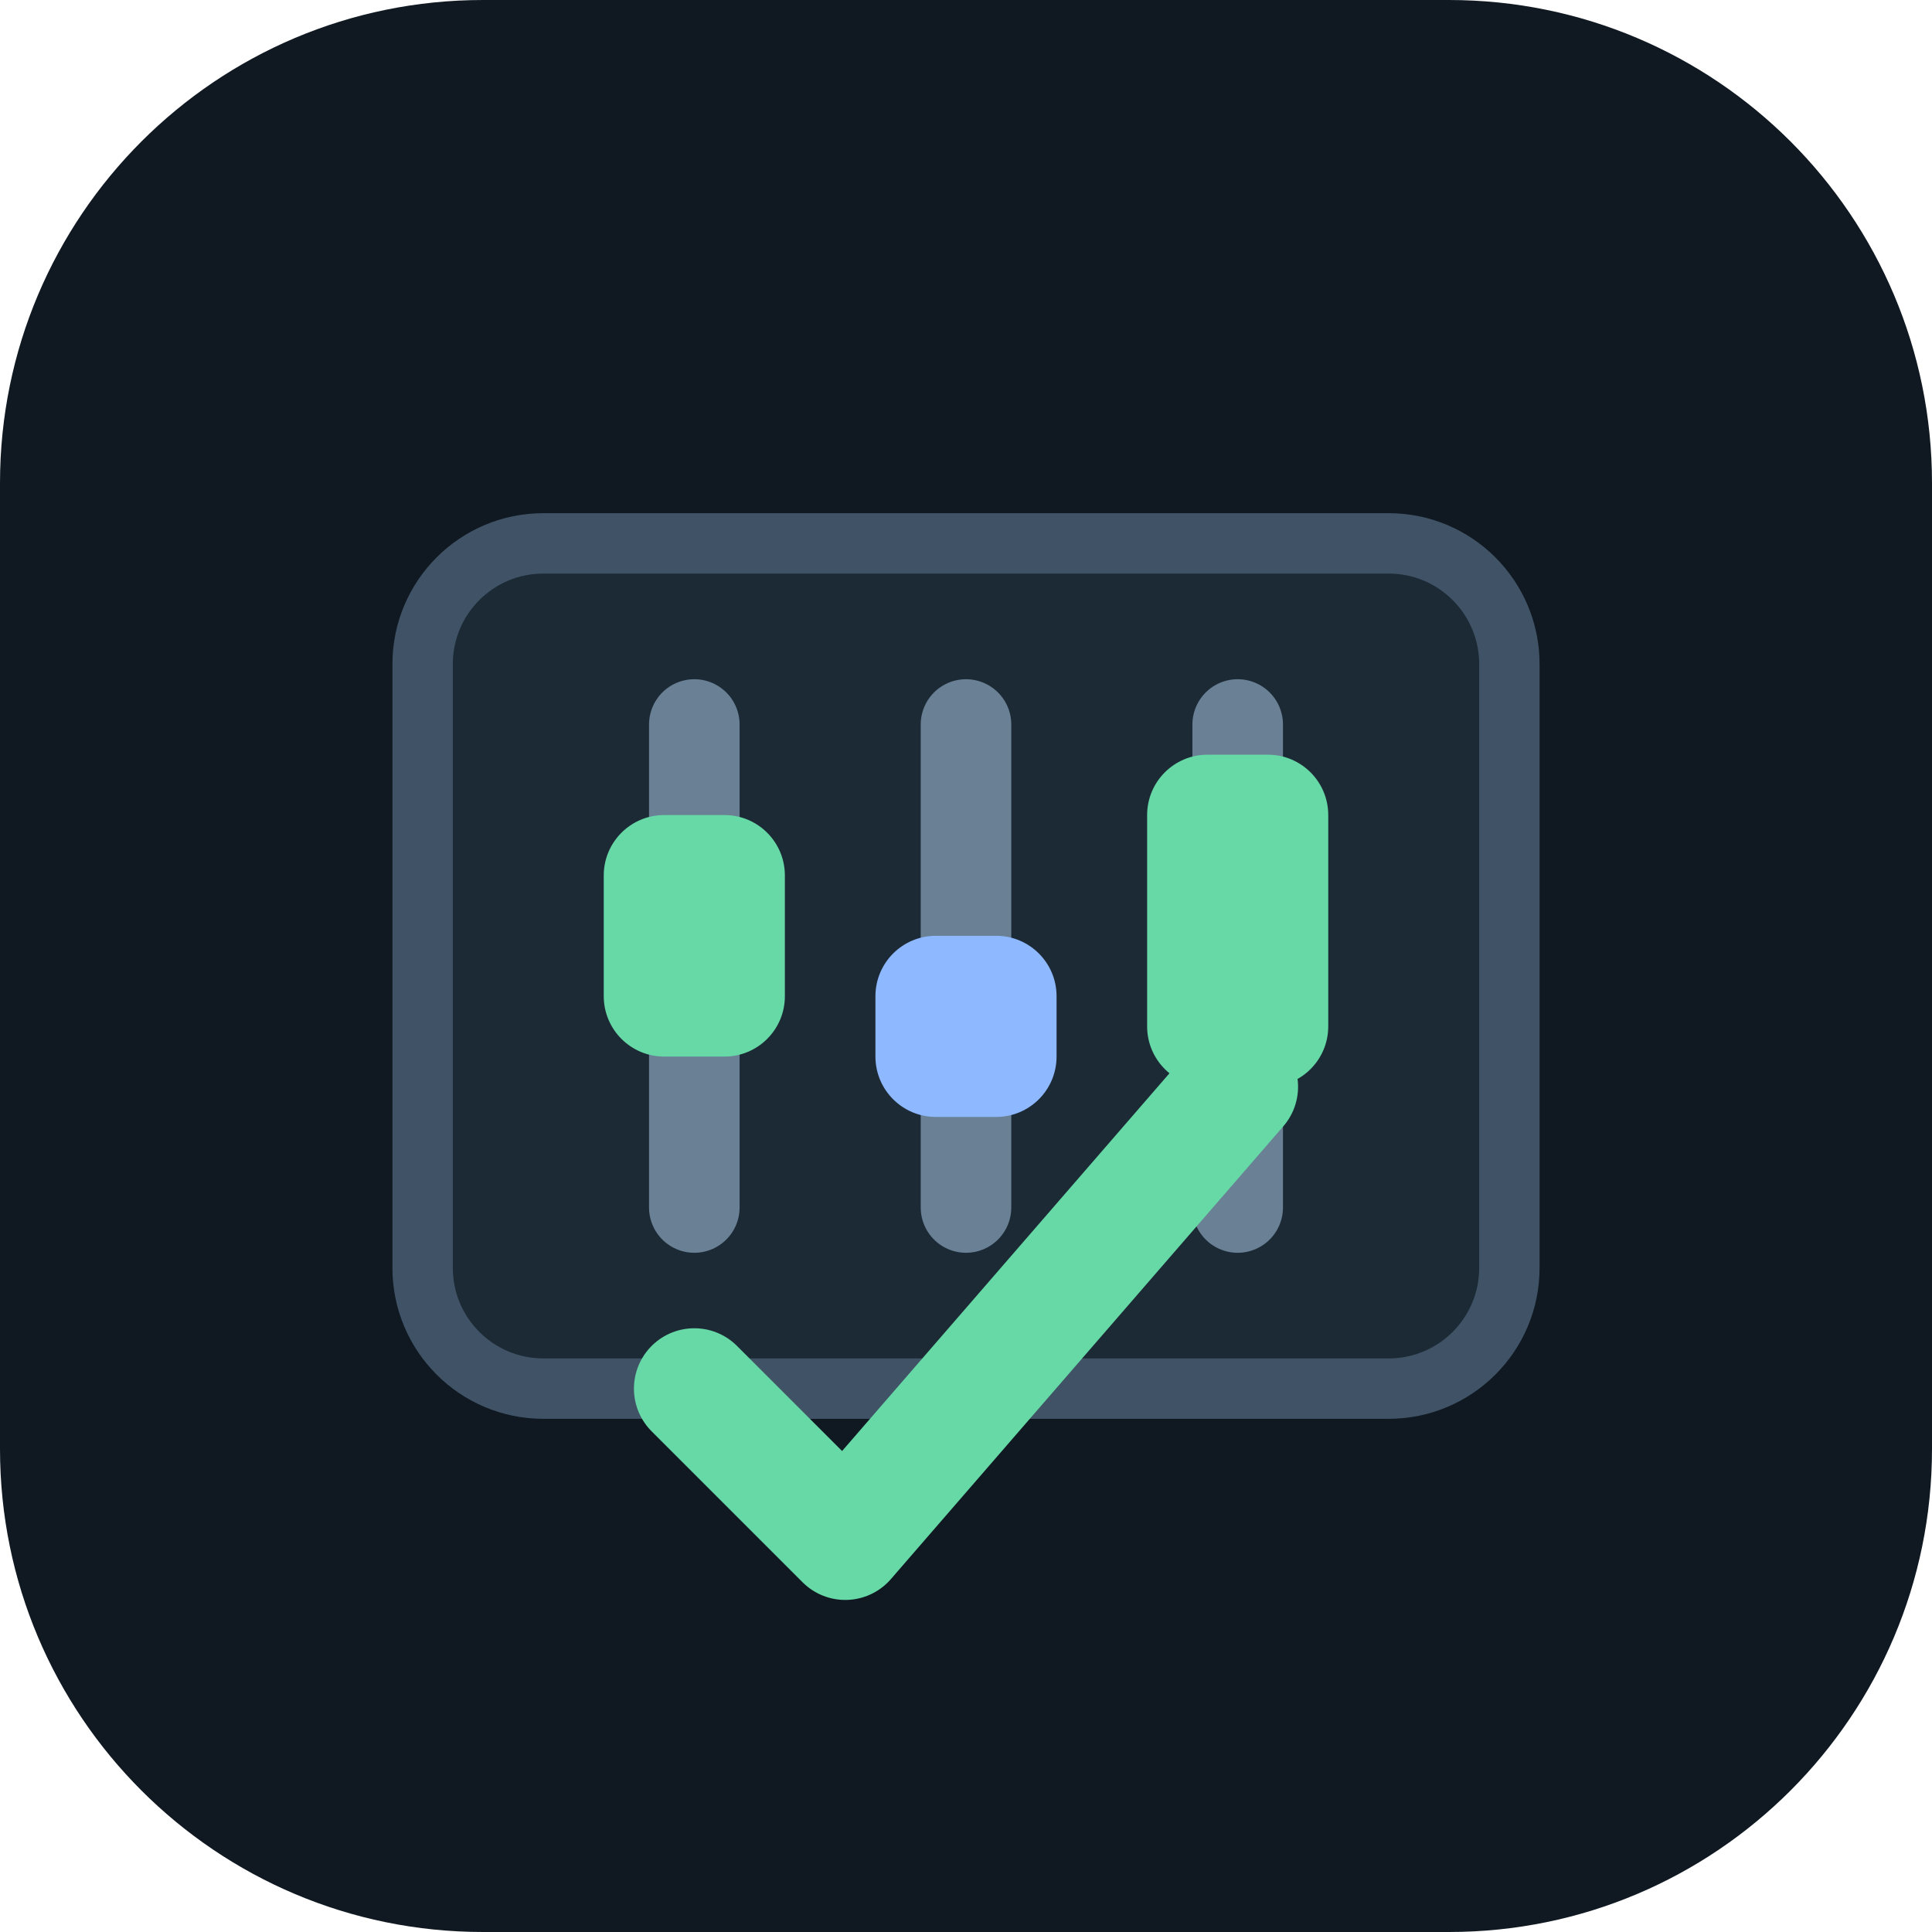
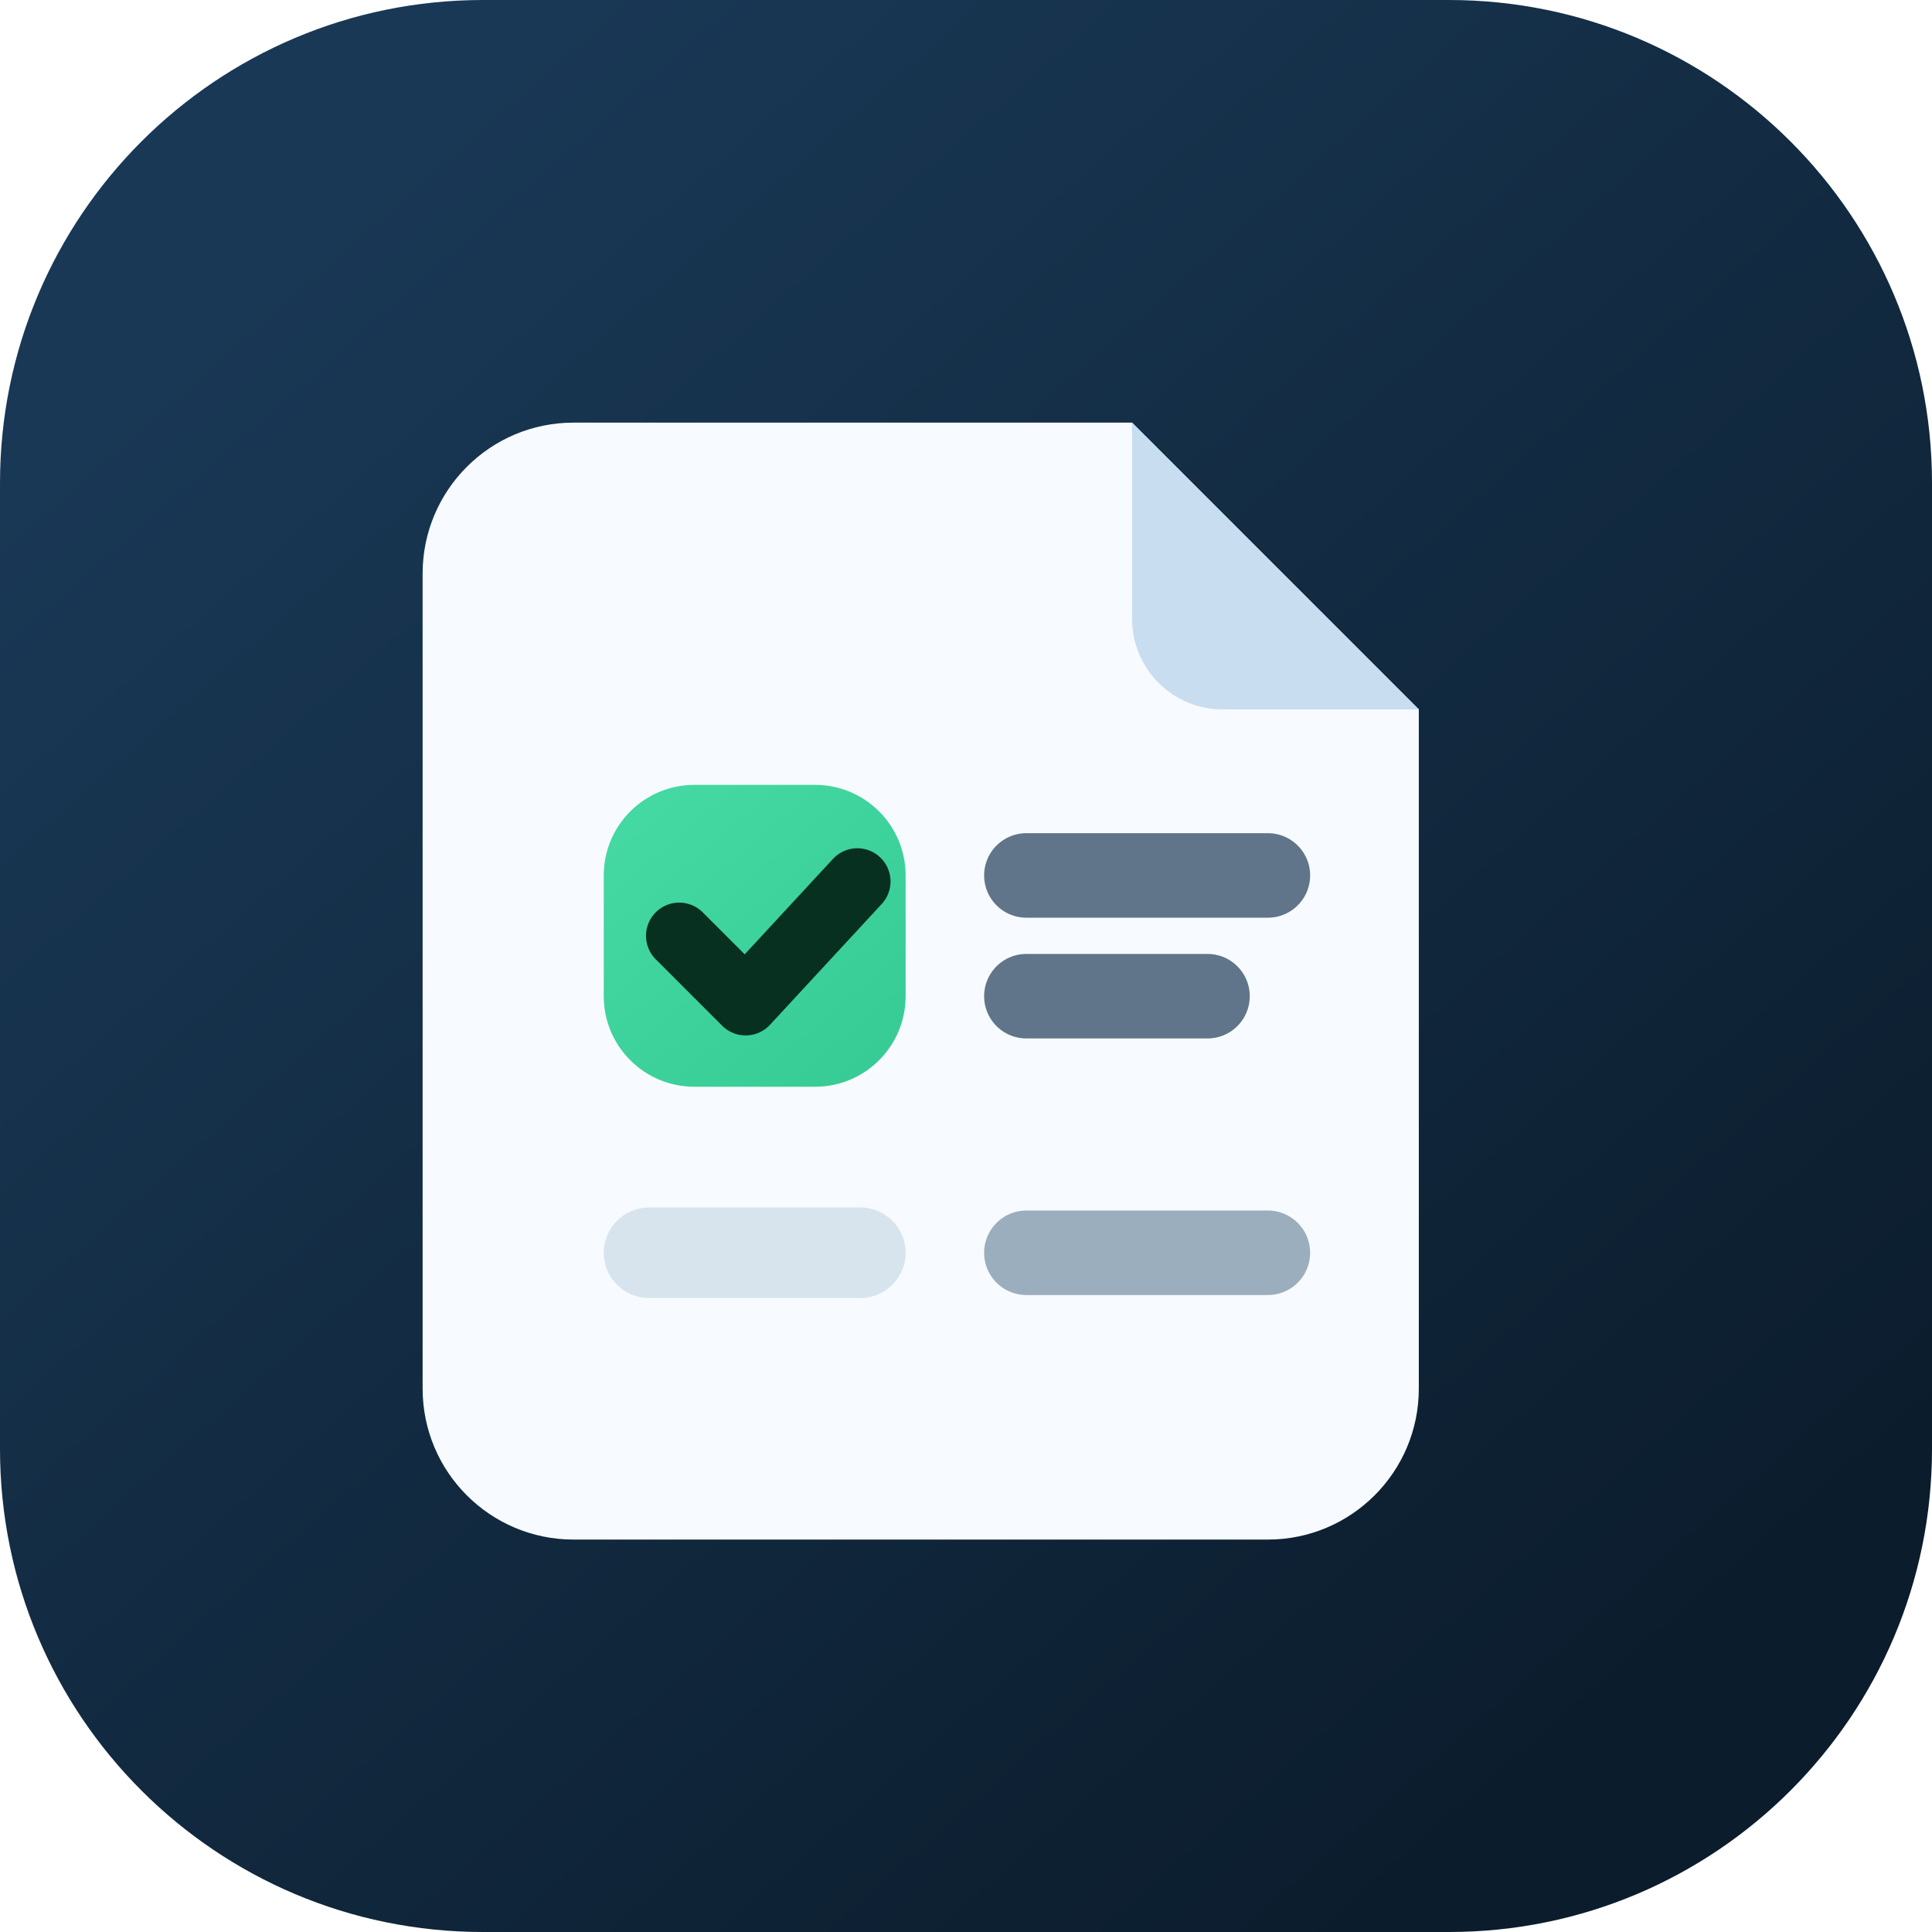
<svg xmlns="http://www.w3.org/2000/svg" viewBox="0 0 64 64">
-   <rect width="64" height="64" rx="16" fill="#101922" />
-   <path d="M18 18h28c2.21 0 4 1.79 4 4v20c0 2.21-1.79 4-4 4H18c-2.21 0-4-1.79-4-4V22c0-2.21 1.79-4 4-4Z" fill="#1c2a36" stroke="#405366" stroke-width="2" />
-   <path d="M23 24v16M32 24v16M41 24v16" stroke="#698095" stroke-linecap="round" stroke-width="3" />
-   <rect x="20" y="27" width="6" height="8" rx="2" fill="#66d9a6" />
-   <rect x="29" y="31" width="6" height="6" rx="2" fill="#8eb8ff" />
-   <rect x="38" y="25" width="6" height="11" rx="2" fill="#66d9a6" />
-   <path d="m23 46 5 5 13-15" fill="none" stroke="#66d9a6" stroke-linecap="round" stroke-linejoin="round" stroke-width="4" />
+   <defs>
+     <linearGradient id="surface" x1="10" y1="8" x2="54" y2="58" gradientUnits="userSpaceOnUse">
+       <stop stop-color="#193855" />
+       <stop offset="1" stop-color="#0B1C2C" />
+     </linearGradient>
+     <linearGradient id="accent" x1="20" y1="18" x2="44" y2="46" gradientUnits="userSpaceOnUse">
+       <stop stop-color="#4DE0AB" />
+       <stop offset="1" stop-color="#22B981" />
+     </linearGradient>
+   </defs>
+   <rect width="64" height="64" rx="16" fill="url(#surface)" />
+   <path d="M19 14h18.5L47 23.5V46a5 5 0 0 1-5 5H19a5 5 0 0 1-5-5V19a5 5 0 0 1 5-5Z" fill="#F7FBFF" />
+   <path d="M37.5 14v6.5a3 3 0 0 0 3 3H47" fill="#C9DDF0" />
+   <rect x="20" y="26" width="10" height="10" rx="3" fill="url(#accent)" />
+   <path d="m22.5 31 2.2 2.2 3.7-4" fill="none" stroke="#073021" stroke-linecap="round" stroke-linejoin="round" stroke-width="2.2" />
+   <path d="M34 29h8M34 33h6" fill="none" stroke="#60758A" stroke-linecap="round" stroke-width="2.8" />
+   <rect x="20" y="40" width="10" height="3" rx="1.5" fill="#D7E4EE" />
+   <path d="M34 41.5h8" fill="none" stroke="#9BAEBD" stroke-linecap="round" stroke-width="2.8" />
</svg>
